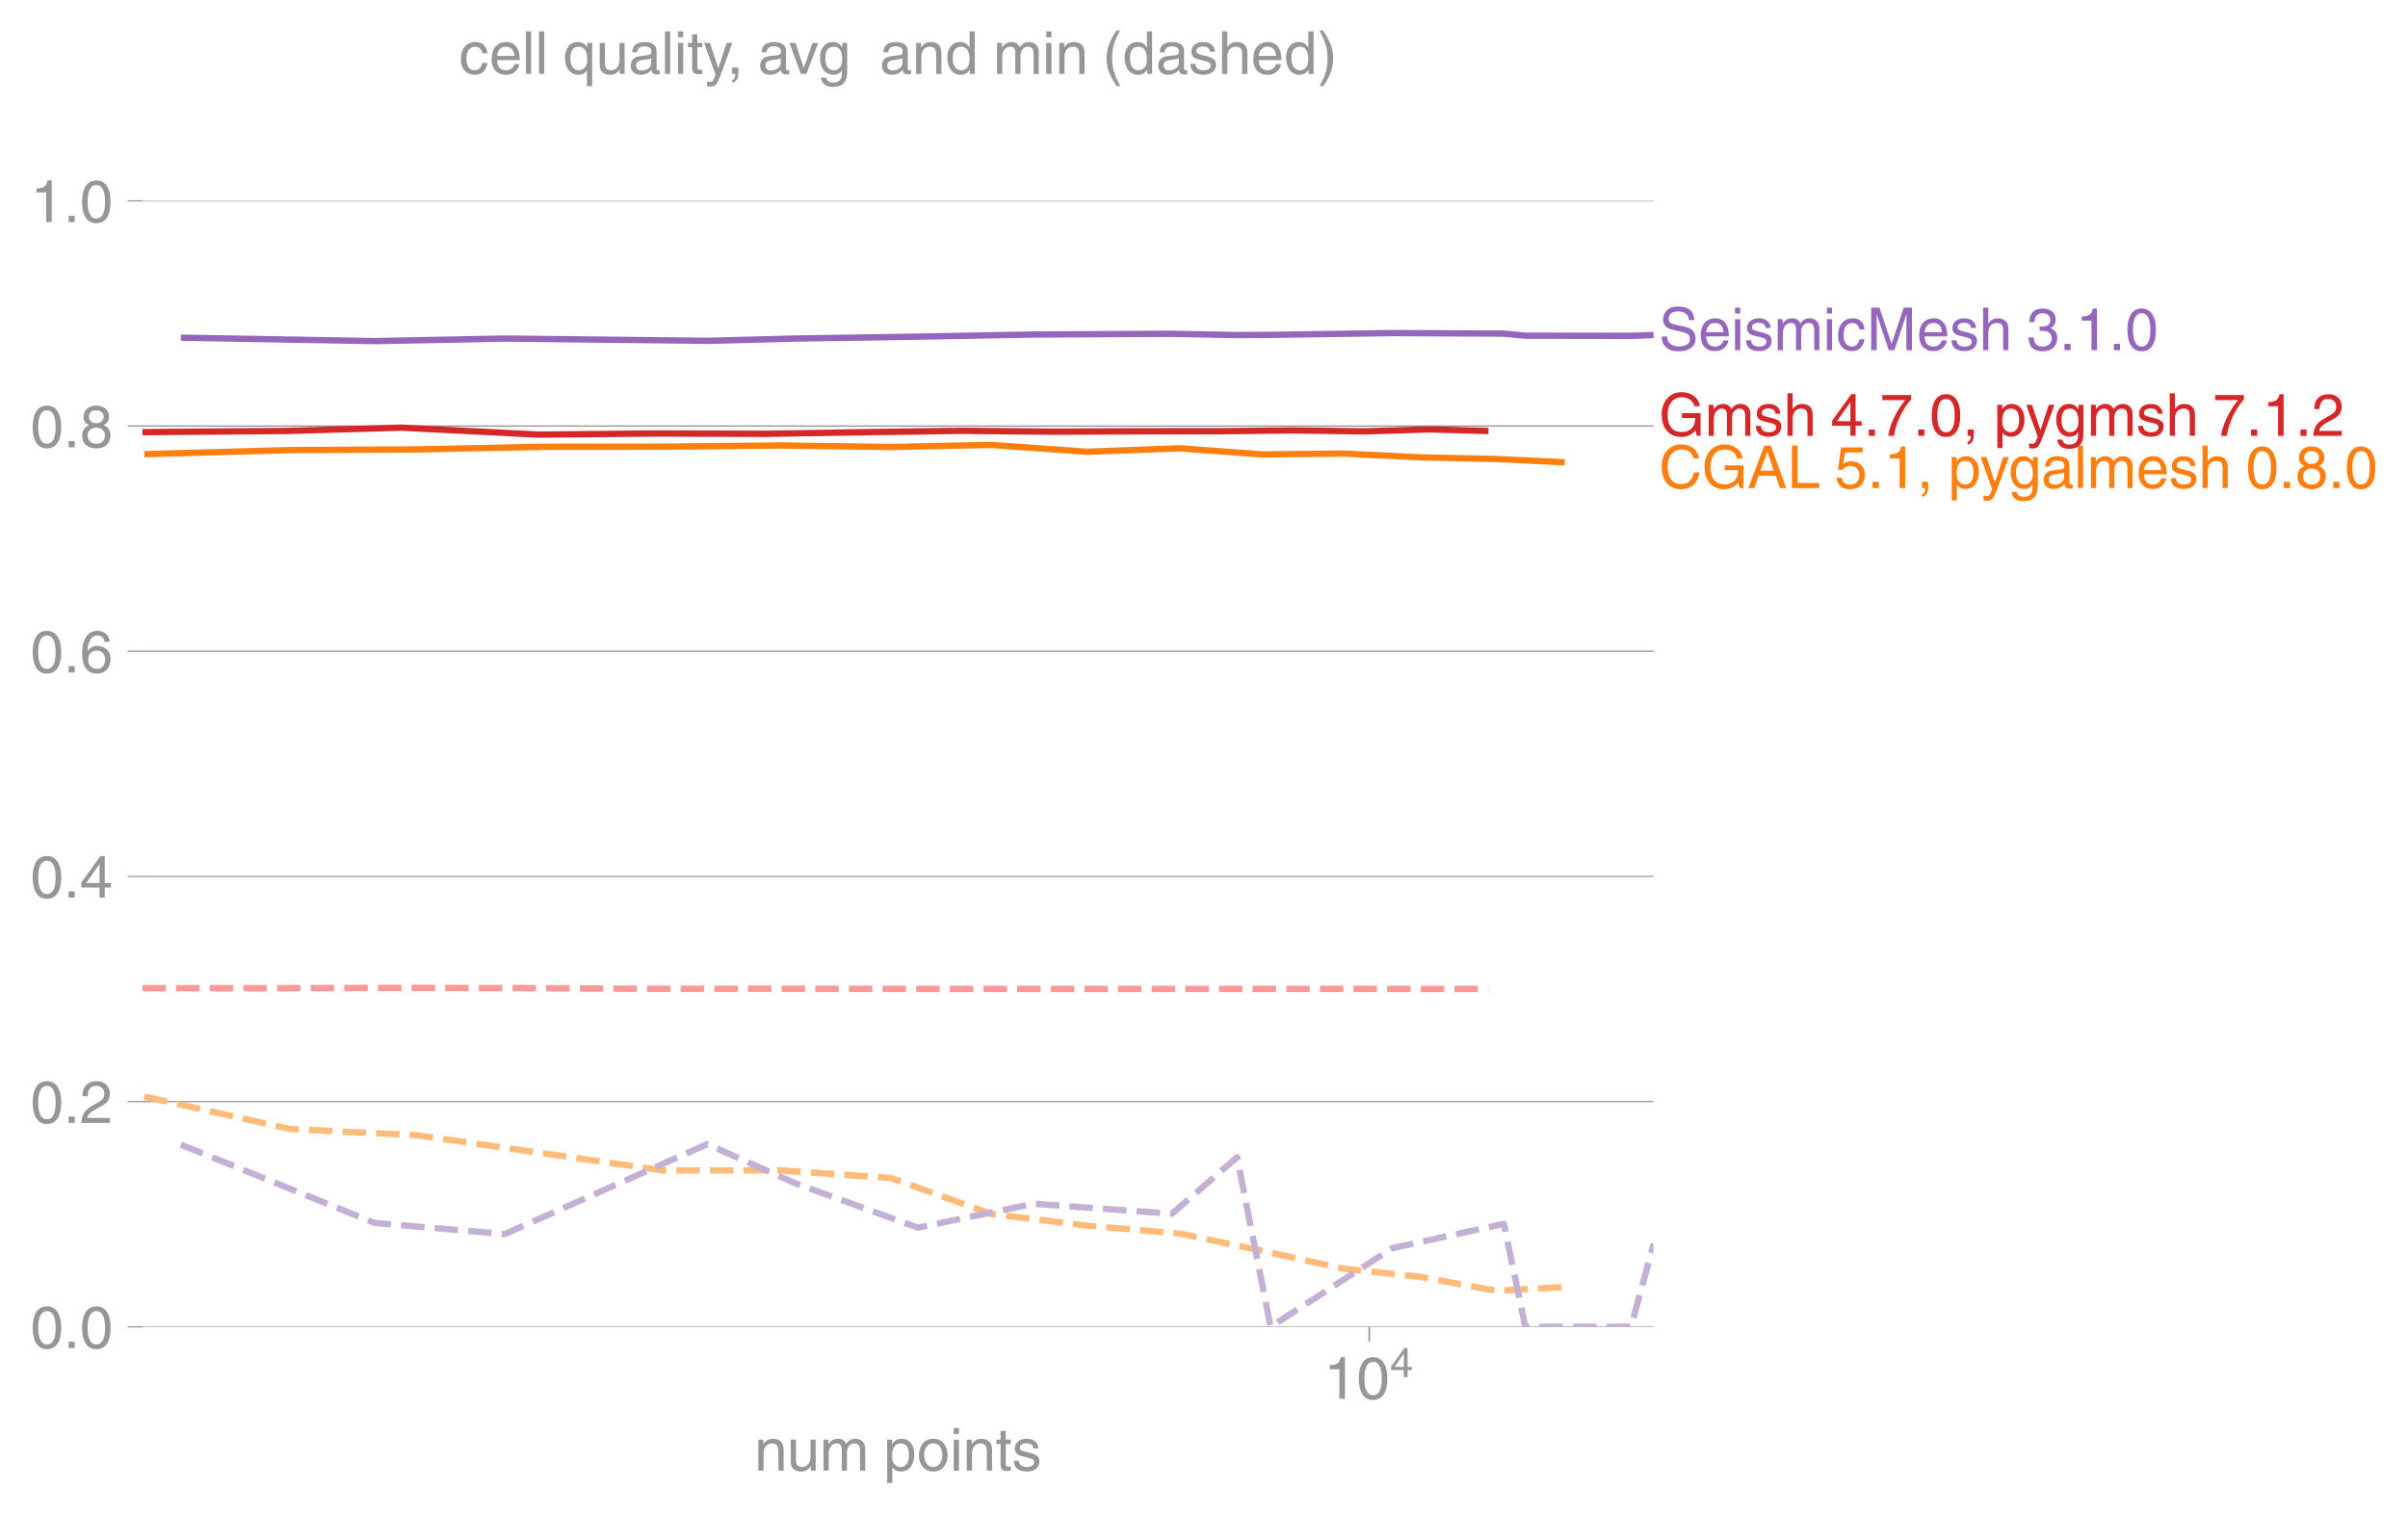
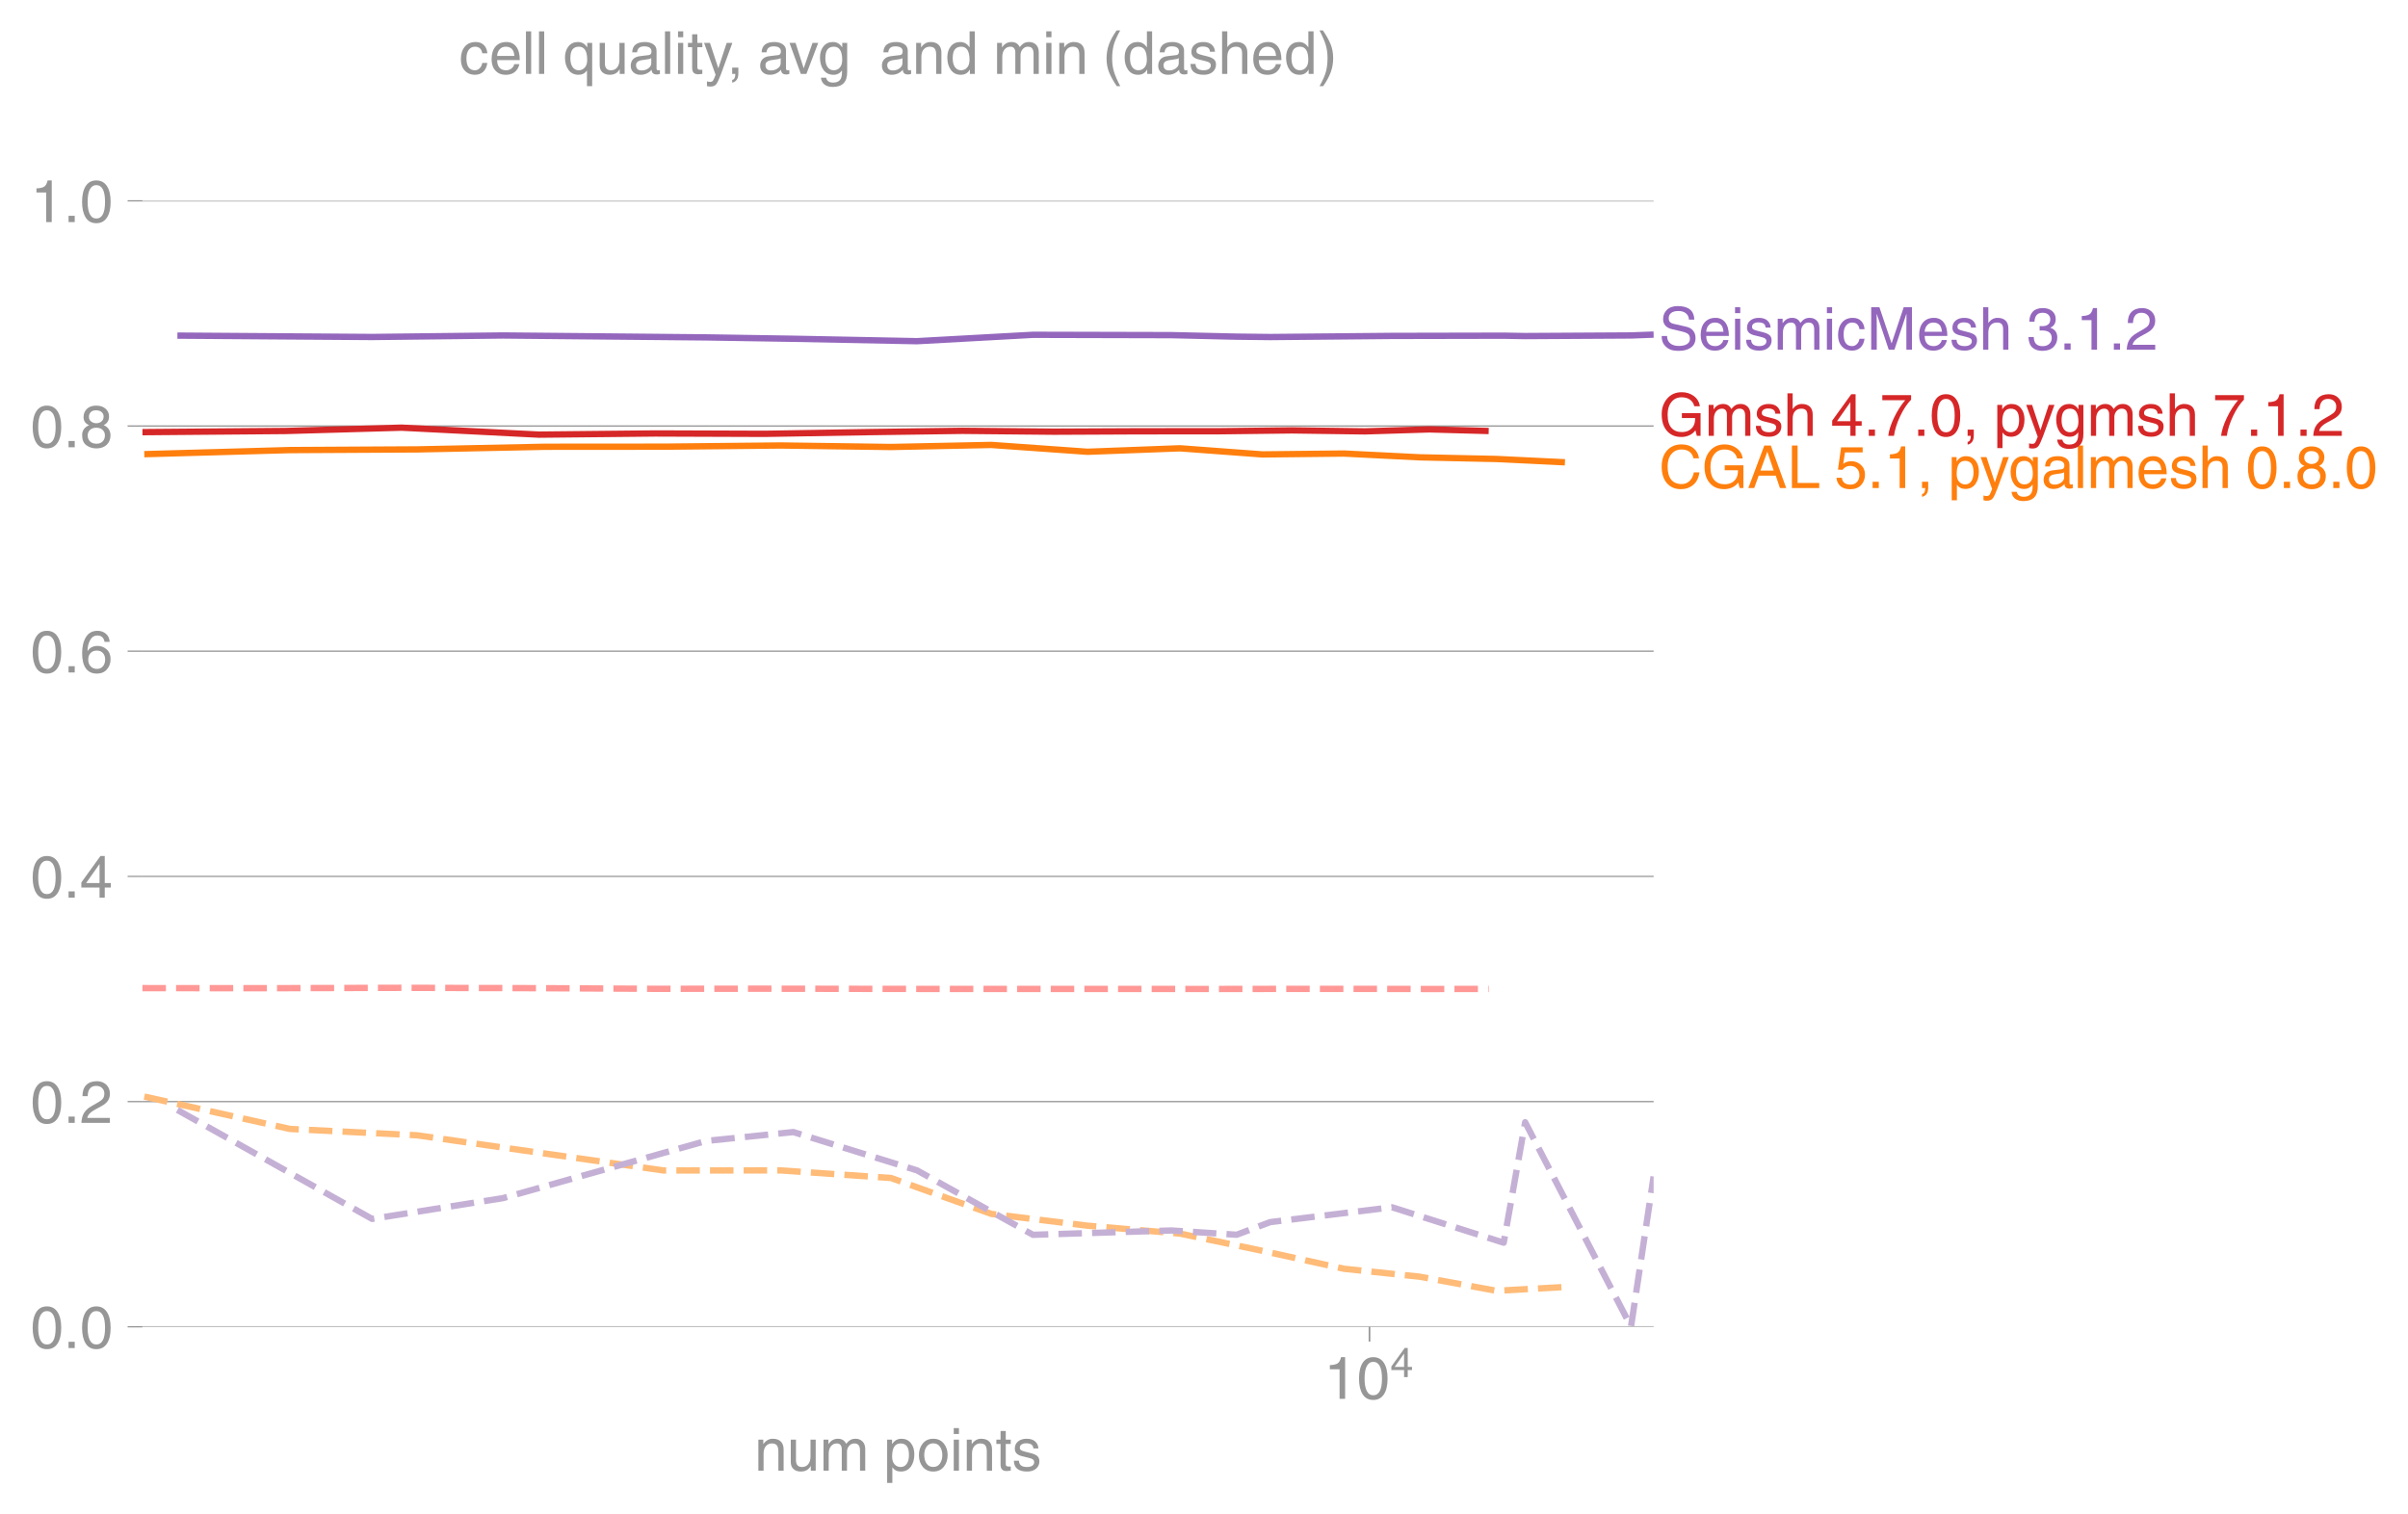
<svg xmlns="http://www.w3.org/2000/svg" xmlns:xlink="http://www.w3.org/1999/xlink" height="476.892" viewBox="0 0 569.052 357.669" width="758.736">
  <defs>
    <style>*{stroke-linecap:butt;stroke-linejoin:round}</style>
  </defs>
  <g id="figure_1">
    <path d="M0 357.67h569.052V0H0z" fill="none" id="patch_1" />
    <g id="axes_1">
      <path d="M33.66 313.574h357.12V47.462H33.66z" fill="none" id="patch_2" />
      <g id="matplotlib.axis_1">
        <g id="xtick_1">
          <g id="line2d_1">
            <defs>
-               <path d="M0 0v3.5" id="mae56d66969" stroke="#969696" stroke-width=".4" />
-             </defs>
-             <use x="323.584" xlink:href="#mae56d66969" y="313.574" fill="#969696" stroke="#969696" stroke-width=".4" />
-           </g>
-           <g transform="matrix(.14 0 0 -.14 312.804 330.623)" fill="#969696" id="text_1">
+               <path d="M0 0v3.5" id="ma3198a2087" stroke="#969696" stroke-width=".4" />
+             </defs>
+             <use x="323.634" xlink:href="#ma3198a2087" y="313.574" fill="#969696" stroke="#969696" stroke-width=".4" />
+           </g>
+           <g transform="matrix(.14 0 0 -.14 312.854 330.623)" fill="#969696" id="text_1">
            <defs>
              <path d="M35.89 0h-9.374v49.906H10.109v6.985q8.594.28 12.782 2.75Q27.094 62.109 29 70.313h6.89z" id="HelveticaWorld-Regular-49" />
              <path d="M42.484 34.188q0 14.109-3.734 21.156-3.734 7.062-10.969 7.062-7.078 0-10.89-7.062-3.797-7.047-3.797-21.157 0-13.671 3.75-20.937Q20.609 6 27.78 6q7.235 0 10.969 7 3.734 7.016 3.734 21.188zm9.422 0q0-17.297-6.25-26.704-6.25-9.39-17.875-9.39-12.062 0-18.062 9.734-6 9.75-6 26.36 0 17.03 6.14 26.578 6.157 9.547 17.922 9.547 11.625 0 17.875-9.5t6.25-26.626z" id="HelveticaWorld-Regular-48" />
              <path d="M10.594 24.703h22.61v31.89h-.188zM42 17.093V0h-8.797v17.094H2.484v8.593L34.72 70.314H42v-45.61h10.297v-7.61z" id="HelveticaWorld-Regular-52" />
            </defs>
            <use transform="translate(0 .173)" xlink:href="#HelveticaWorld-Regular-49" />
            <use transform="translate(55.615 .173)" xlink:href="#HelveticaWorld-Regular-48" />
            <use transform="matrix(.7 0 0 .7 112.146 36.781)" xlink:href="#HelveticaWorld-Regular-52" />
          </g>
        </g>
        <g transform="matrix(.14 0 0 -.14 178.293 347.57)" fill="#969696" id="text_2">
          <defs>
            <path d="M49.219 0h-8.844v32.172q0 7.422-2.594 10.578-2.578 3.156-8.578 3.156-5.906 0-9.875-4.5-3.953-4.484-3.953-12.89V0H6.594v52.297h8.297v-7.375h.203q6.203 8.89 15.812 8.89 8.89 0 13.594-4.718 4.719-4.703 4.719-13.5z" id="HelveticaWorld-Regular-110" />
            <path d="M6.11 52.297h8.78V17.578q0-5.765 2.61-8.625Q20.125 6.11 25 6.11q6.781 0 10.594 4.797 3.812 4.813 3.812 12.578v28.813h8.782V0H39.89v7.625l-.188.188q-4.984-9.329-16.61-9.329-7.515 0-12.25 4.094Q6.11 6.688 6.11 14.703z" id="HelveticaWorld-Regular-117" />
            <path d="M6.594 52.297h8.297v-7.375h.203q5.906 8.89 15.812 8.89 9.813 0 13.922-8.5 3.75 4.594 7.266 6.547 3.515 1.953 8.703 1.953 6.781 0 11.484-4.453Q77 44.922 77 36.187V0h-8.781v33.797q0 6.094-2.297 9.094-2.297 3.015-7.422 3.015-5.172 0-8.75-4.203-3.563-4.203-3.563-9.812V0h-8.78v36.188q0 4.53-2.11 7.124-2.094 2.594-6.094 2.594-6.297 0-10.062-4.687-3.766-4.688-3.766-12.703V0H6.594z" id="HelveticaWorld-Regular-109" />
            <path d="M14.984 23.688q0-8.407 4.094-13 4.11-4.579 10.219-4.579 6.687 0 10.39 5.438 3.72 5.453 3.72 14.765 0 10.22-3.563 14.907-3.563 4.687-10.735 4.687-6.984 0-10.562-5.5-3.563-5.5-3.563-16.718zm-8.39 28.609h8.297v-7.375h.203q5.61 8.89 15.625 8.89 10.11 0 15.937-7.359 5.828-7.344 5.828-18.766 0-12.796-5.953-21Q40.578-1.515 29.5-1.515q-9.094 0-13.922 7.032h-.203v-26.22H6.594z" id="HelveticaWorld-Regular-112" />
            <path d="M12.703 26.219q0-8.735 3.953-14.375 3.953-5.64 11.219-5.64 7.531 0 11.438 5.905 3.906 5.907 3.906 14.11 0 8.297-3.907 14.078-3.906 5.797-11.437 5.797-6.969 0-11.078-5.453-4.094-5.438-4.094-14.422zm-8.984 0q0 11.672 6.484 19.625 6.5 7.968 17.672 7.968 11.438 0 17.875-8.062 6.453-8.047 6.453-19.531 0-11.516-6.406-19.625-6.39-8.11-17.922-8.11-11.078 0-17.625 7.86-6.531 7.86-6.531 19.875z" id="HelveticaWorld-Regular-111" />
            <path d="M6.594 61.813v9.968h8.781v-9.969zM15.375 0H6.594v52.297h8.781z" id="HelveticaWorld-Regular-105" />
            <path d="M17.188 45.016V10.984q0-2 1.093-3.046 1.11-1.047 3.938-1.047h3.375V0Q20.797-.688 19-.688q-5.516 0-8.063 2.641-2.53 2.64-2.53 8.547v34.516H1.311v7.28h7.094v14.595h8.781V52.297h8.407v-7.281z" id="HelveticaWorld-Regular-116" />
            <path d="M36.078 37.406q-.187 4.688-3.344 6.735-3.14 2.047-9.047 2.047-4.296 0-7.359-1.907-3.047-1.89-3.047-5.468 0-2.829 1.797-4.172 1.813-1.344 7.828-2.86l8.688-2.187q7.906-2 11.297-5.11 3.406-3.093 3.406-8.656 0-7.719-5.64-12.531-5.641-4.813-15.063-4.813-11 0-16.64 4.563-5.626 4.578-5.735 13.75h8.5q.203-5.422 3.594-8.063 3.39-2.625 10.171-2.625 5.516 0 8.766 2.188 3.25 2.203 3.25 6.11 0 2.78-2.11 4.437-2.093 1.672-8.296 3.078l-10.203 2.5q-6.203 1.562-9.157 4.656-2.953 3.094-2.953 8.031 0 7.72 5.516 12.203 5.531 4.5 14.406 4.5 9.485 0 14.531-4.624 5.047-4.61 5.344-11.782z" id="HelveticaWorld-Regular-115" />
          </defs>
          <use xlink:href="#HelveticaWorld-Regular-110" />
          <use x="55.176" xlink:href="#HelveticaWorld-Regular-117" />
          <use x="109.961" xlink:href="#HelveticaWorld-Regular-109" />
          <use x="192.969" xlink:href="#HelveticaWorld-Regular-32" />
          <use x="217.383" xlink:href="#HelveticaWorld-Regular-112" />
          <use x="273.877" xlink:href="#HelveticaWorld-Regular-111" />
          <use x="329.785" xlink:href="#HelveticaWorld-Regular-105" />
          <use x="351.807" xlink:href="#HelveticaWorld-Regular-110" />
          <use x="406.982" xlink:href="#HelveticaWorld-Regular-116" />
          <use x="434.668" xlink:href="#HelveticaWorld-Regular-115" />
        </g>
      </g>
      <g id="matplotlib.axis_2">
        <g id="ytick_1">
-           <path clip-path="url(#p0ee9c1c2fa)" d="M33.66 313.574h357.12" fill="none" stroke="#969696" stroke-linecap="square" stroke-width=".3" id="line2d_2" />
+           <path clip-path="url(#p68f9acaacc)" d="M33.66 313.574h357.12" fill="none" stroke="#969696" stroke-linecap="square" stroke-width=".3" id="line2d_2" />
          <g id="line2d_3">
            <defs>
-               <path d="M0 0h-3.5" id="m5dab57a356" stroke="#969696" stroke-width=".3" />
-             </defs>
-             <use x="33.66" xlink:href="#m5dab57a356" y="313.574" fill="#969696" stroke="#969696" stroke-width=".3" />
+               <path d="M0 0h-3.5" id="m54d0cf92ff" stroke="#969696" stroke-width=".3" />
+             </defs>
+             <use x="33.66" xlink:href="#m54d0cf92ff" y="313.574" fill="#969696" stroke="#969696" stroke-width=".3" />
          </g>
          <g transform="matrix(.14 0 0 -.14 7.2 318.598)" fill="#969696" id="text_3">
            <defs>
              <path d="M19.094 0H8.687v10.594h10.407z" id="HelveticaWorld-Regular-46" />
            </defs>
            <use xlink:href="#HelveticaWorld-Regular-48" />
            <use x="55.615" xlink:href="#HelveticaWorld-Regular-46" />
            <use x="83.398" xlink:href="#HelveticaWorld-Regular-48" />
          </g>
        </g>
        <g id="ytick_2">
-           <path clip-path="url(#p0ee9c1c2fa)" d="M33.66 260.351h357.12" fill="none" stroke="#969696" stroke-linecap="square" stroke-width=".3" id="line2d_4" />
-           <use x="33.66" xlink:href="#m5dab57a356" y="260.351" fill="#969696" stroke="#969696" stroke-width=".3" id="line2d_5" />
+           <path clip-path="url(#p68f9acaacc)" d="M33.66 260.351h357.12" fill="none" stroke="#969696" stroke-linecap="square" stroke-width=".3" id="line2d_4" />
+           <use x="33.66" xlink:href="#m54d0cf92ff" y="260.351" fill="#969696" stroke="#969696" stroke-width=".3" id="line2d_5" />
          <g transform="matrix(.14 0 0 -.14 7.2 265.376)" fill="#969696" id="text_4">
            <defs>
              <path d="M4.39 45.125q0 12.39 6.391 18.781 6.406 6.407 17.938 6.407 9.656 0 15.812-5.86 6.157-5.86 6.157-15.14 0-7.22-3.547-12.188-3.532-4.953-10.422-8.703l-12.11-6.64Q13.922 15.921 12.5 8.296h38.188V0H2.593q.39 9.906 4.297 16.5 3.906 6.594 12.203 11.375l12.593 7.328q5.032 2.89 7.329 5.984 2.297 3.094 2.297 8.516 0 5.375-3.766 9.031-3.75 3.672-10.156 3.672-7.078 0-10.594-4.672-3.516-4.656-3.61-12.609z" id="HelveticaWorld-Regular-50" />
            </defs>
            <use xlink:href="#HelveticaWorld-Regular-48" />
            <use x="55.615" xlink:href="#HelveticaWorld-Regular-46" />
            <use x="83.398" xlink:href="#HelveticaWorld-Regular-50" />
          </g>
        </g>
        <g id="ytick_3">
-           <path clip-path="url(#p0ee9c1c2fa)" d="M33.66 207.129h357.12" fill="none" stroke="#969696" stroke-linecap="square" stroke-width=".3" id="line2d_6" />
-           <use x="33.66" xlink:href="#m5dab57a356" y="207.129" fill="#969696" stroke="#969696" stroke-width=".3" id="line2d_7" />
+           <path clip-path="url(#p68f9acaacc)" d="M33.66 207.129h357.12" fill="none" stroke="#969696" stroke-linecap="square" stroke-width=".3" id="line2d_6" />
+           <use x="33.66" xlink:href="#m54d0cf92ff" y="207.129" fill="#969696" stroke="#969696" stroke-width=".3" id="line2d_7" />
          <g transform="matrix(.14 0 0 -.14 7.2 212.153)" fill="#969696" id="text_5">
            <use xlink:href="#HelveticaWorld-Regular-48" />
            <use x="55.615" xlink:href="#HelveticaWorld-Regular-46" />
            <use x="83.398" xlink:href="#HelveticaWorld-Regular-52" />
          </g>
        </g>
        <g id="ytick_4">
-           <path clip-path="url(#p0ee9c1c2fa)" d="M33.66 153.906h357.12" fill="none" stroke="#969696" stroke-linecap="square" stroke-width=".3" id="line2d_8" />
-           <use x="33.66" xlink:href="#m5dab57a356" y="153.906" fill="#969696" stroke="#969696" stroke-width=".3" id="line2d_9" />
+           <path clip-path="url(#p68f9acaacc)" d="M33.66 153.906h357.12" fill="none" stroke="#969696" stroke-linecap="square" stroke-width=".3" id="line2d_8" />
+           <use x="33.66" xlink:href="#m54d0cf92ff" y="153.906" fill="#969696" stroke="#969696" stroke-width=".3" id="line2d_9" />
          <g transform="matrix(.14 0 0 -.14 7.2 158.931)" fill="#969696" id="text_6">
            <defs>
              <path d="M14.11 21.578q0-6.875 4.093-11.234Q22.313 6 28.906 6q6.297 0 10.032 4.438 3.734 4.453 3.734 11.687 0 6.297-3.688 10.547-3.687 4.25-10.468 4.25-6.594 0-10.5-4.156-3.907-4.157-3.907-11.188zM41.702 51.61q-.984 5.375-3.984 8.078-3 2.72-8.125 2.72-8.11 0-12.36-7.923-4.25-7.906-4.343-18.109l.203-.188q5.61 8.641 16.687 8.641 8.844 0 15.438-5.86 6.593-5.859 6.593-16.452 0-10.5-6.25-17.47-6.25-6.952-16.843-6.952-12.219 0-18.563 8.687-6.344 8.703-6.344 25.938 0 16.593 6.485 27.093 6.5 10.5 19.484 10.5 8.407 0 14.219-5.015 5.813-5 6.297-13.688z" id="HelveticaWorld-Regular-54" />
            </defs>
            <use xlink:href="#HelveticaWorld-Regular-48" />
            <use x="55.615" xlink:href="#HelveticaWorld-Regular-46" />
            <use x="83.398" xlink:href="#HelveticaWorld-Regular-54" />
          </g>
        </g>
        <g id="ytick_5">
-           <path clip-path="url(#p0ee9c1c2fa)" d="M33.66 100.684h357.12" fill="none" stroke="#969696" stroke-linecap="square" stroke-width=".3" id="line2d_10" />
-           <use x="33.66" xlink:href="#m5dab57a356" y="100.684" fill="#969696" stroke="#969696" stroke-width=".3" id="line2d_11" />
+           <path clip-path="url(#p68f9acaacc)" d="M33.66 100.684h357.12" fill="none" stroke="#969696" stroke-linecap="square" stroke-width=".3" id="line2d_10" />
+           <use x="33.66" xlink:href="#m54d0cf92ff" y="100.684" fill="#969696" stroke="#969696" stroke-width=".3" id="line2d_11" />
          <g transform="matrix(.14 0 0 -.14 7.2 105.709)" fill="#969696" id="text_7">
            <defs>
              <path d="M27.594 40.578q5.422 0 8.953 3.094 3.547 3.11 3.547 8.234 0 4.594-3.407 7.547-3.39 2.953-9.687 2.953-5.61 0-8.672-3.11-3.047-3.093-3.047-7.874 0-5.125 3.813-7.984 3.812-2.86 8.5-2.86zm.093-7.562q-6.78 0-10.64-3.766-3.86-3.766-3.86-9.234 0-6.297 3.907-10.157Q21 6 28.219 6q6.406 0 10.234 3.86 3.828 3.859 3.828 10.265 0 5.469-3.828 9.172-3.828 3.719-10.766 3.719zM49.22 52.203q0-10.594-9.032-14.797 6.204-2.781 8.86-7.36 2.656-4.562 2.656-9.733 0-10.016-6.453-16.125-6.438-6.094-17.375-6.094-9.563 0-16.813 5.25-7.25 5.25-7.25 17.062 0 11.922 11.907 16.907-9.516 3.796-9.516 13.671 0 8.297 5.64 13.813 5.641 5.516 15.641 5.516 10.016 0 15.875-5.204 5.86-5.203 5.86-12.906z" id="HelveticaWorld-Regular-56" />
            </defs>
            <use xlink:href="#HelveticaWorld-Regular-48" />
            <use x="55.615" xlink:href="#HelveticaWorld-Regular-46" />
            <use x="83.398" xlink:href="#HelveticaWorld-Regular-56" />
          </g>
        </g>
        <g id="ytick_6">
-           <path clip-path="url(#p0ee9c1c2fa)" d="M33.66 47.462h357.12" fill="none" stroke="#969696" stroke-linecap="square" stroke-width=".3" id="line2d_12" />
-           <use x="33.66" xlink:href="#m5dab57a356" y="47.462" fill="#969696" stroke="#969696" stroke-width=".3" id="line2d_13" />
+           <path clip-path="url(#p68f9acaacc)" d="M33.66 47.462h357.12" fill="none" stroke="#969696" stroke-linecap="square" stroke-width=".3" id="line2d_12" />
+           <use x="33.66" xlink:href="#m54d0cf92ff" y="47.462" fill="#969696" stroke="#969696" stroke-width=".3" id="line2d_13" />
          <g transform="matrix(.14 0 0 -.14 7.2 52.486)" fill="#969696" id="text_8">
            <use xlink:href="#HelveticaWorld-Regular-49" />
            <use x="55.615" xlink:href="#HelveticaWorld-Regular-46" />
            <use x="83.398" xlink:href="#HelveticaWorld-Regular-48" />
          </g>
        </g>
      </g>
-       <path clip-path="url(#p0ee9c1c2fa)" d="M34.101 107.34l34.427-.968 30.023-.162 30.34-.622 27.918-.022 27.7-.28 26.019.357 23.71-.487 22.698 1.614 21.858-.819 19.503 1.447 19.24-.206 17.906.892 18.137.392 16.184.785" fill="none" stroke="#ff7f0e" stroke-linecap="square" stroke-width="1.5" id="line2d_14" />
-       <path clip-path="url(#p0ee9c1c2fa)" d="M34.101 259.162l34.427 7.655 30.023 1.497 30.34 4.329 27.918 3.988 27.7-.015 26.019 1.79 23.71 8.49 22.698 2.78 21.858 1.868 19.503 4.083 19.24 4.236 17.906 1.87 18.137 3.336 16.184-.901" fill="none" stroke="#ffbb78" stroke-dasharray="5.55,2.4" stroke-width="1.5" id="line2d_15" />
-       <path clip-path="url(#p0ee9c1c2fa)" d="M33.66 102.135l33.83-.279 27.39-.784 32.486 1.65 27.543-.278 25.806.09 24.4-.406 22.298-.309 21.602.207 19.909-.093 19.328-.016 16.958-.203 17.287.236 15.215-.471 14.039.38" fill="none" stroke="#d62728" stroke-linecap="square" stroke-width="1.5" id="line2d_16" />
-       <path clip-path="url(#p0ee9c1c2fa)" d="M33.66 233.538l33.83.004 27.39-.081 32.486.085 27.543.152 25.806-.028 24.4.039 22.298.024H268.924l19.328.004 16.958-.025 17.287.002 15.215.026 14.039-.016" fill="none" stroke="#ff9896" stroke-dasharray="5.55,2.4" stroke-width="1.5" id="line2d_17" />
-       <path clip-path="url(#p0ee9c1c2fa)" d="M42.755 79.806l45.761.811 30.79-.604 47.841.542 20.613-.541 29.156-.447 27.36-.508 32.67-.177 15.386.313 7.937-.055 28.762-.42 26.355.124 5.066.491 24.997.037 5.331-.19" fill="none" stroke="#9467bd" stroke-linecap="square" stroke-width="1.5" id="line2d_18" />
-       <path clip-path="url(#p0ee9c1c2fa)" d="M42.755 270.529l45.761 18.494 30.79 2.636 47.841-21.254 20.613 9.181 29.156 10.56 27.36-5.662 32.67 2.37 15.386-13.348 7.937 40.066 28.762-18.579 26.355-5.76 5.066 24.34 24.997-.001 5.331-19.635" fill="none" stroke="#c5b0d5" stroke-dasharray="5.55,2.4" stroke-width="1.5" id="line2d_19" />
-       <g transform="matrix(.14 0 0 -.14 392.07 115.355)" fill="#ff7f0e" id="text_9">
+       <path clip-path="url(#p68f9acaacc)" d="M34.102 107.34l34.432-.968 30.028-.162 30.345-.622 27.923-.022 27.705-.28 26.023.357 23.715-.487 22.701 1.614 21.862-.819 19.507 1.447 19.242-.206 17.91.892 18.14.392 16.186.785" fill="none" stroke="#ff7f0e" stroke-linecap="square" stroke-width="1.5" id="line2d_14" />
+       <path clip-path="url(#p68f9acaacc)" d="M34.102 259.162l34.432 7.655 30.028 1.497 30.345 4.329 27.923 3.988 27.705-.015 26.023 1.79 23.715 8.49 22.701 2.78 21.862 1.868 19.507 4.083 19.242 4.236 17.91 1.87 18.14 3.336 16.186-.901" fill="none" stroke="#ffbb78" stroke-dasharray="5.55,2.4" stroke-width="1.5" id="line2d_15" />
+       <path clip-path="url(#p68f9acaacc)" d="M33.66 102.135l33.835-.279 27.396-.784 32.491 1.65 27.548-.278 25.81.09 24.404-.406 22.302-.309 21.606.207 19.912-.093 19.332-.016 16.96-.203 17.29.236 15.218-.471 14.041.38" fill="none" stroke="#d62728" stroke-linecap="square" stroke-width="1.5" id="line2d_16" />
+       <path clip-path="url(#p68f9acaacc)" d="M33.66 233.538l33.835.004 27.396-.081 32.491.085 27.548.152 25.81-.028 24.404.039 22.302.024h41.518l19.332.004 16.96-.025 17.29.002 15.218.026 14.041-.016" fill="none" stroke="#ff9896" stroke-dasharray="5.55,2.4" stroke-width="1.5" id="line2d_17" />
+       <path clip-path="url(#p68f9acaacc)" d="M41.925 79.32l46 .325 30.914-.358 48.031.452 20.62.324 29.217.573 27.408-1.508 32.715.079 15.406.357 7.946.093 28.791-.267 26.378-.053 5.07.09 25.016-.145 5.343-.203" fill="none" stroke="#9467bd" stroke-linecap="square" stroke-width="1.5" id="line2d_18" />
+       <path clip-path="url(#p68f9acaacc)" d="M41.925 262.33l46 25.744 30.914-4.9 48.031-13.524 20.62-2.097 29.217 9.052 27.408 15.232 32.715-1.026 15.406 1.01 7.946-2.989 28.791-3.503 26.378 8.37 5.07-28.467 25.016 48.313 5.343-35.492" fill="none" stroke="#c5b0d5" stroke-dasharray="5.55,2.4" stroke-width="1.5" id="line2d_19" />
+       <g transform="matrix(.14 0 0 -.14 392.07 115.344)" fill="#ff7f0e" id="text_9">
        <defs>
          <path d="M58.016 50.203q-1.625 7.313-6.782 11.094-5.14 3.797-13.343 3.797-10.594 0-17.047-7.703-6.438-7.688-6.438-20.766 0-15.14 6.094-22.547 6.11-7.39 17.688-7.39 7.609 0 13.093 5.046 5.5 5.063 7.407 14.688h9.421Q66.22 12.594 57.625 5.344t-20.906-7.25q-14.703 0-23.516 10.11Q4.391 18.311 4.391 36.28q0 17.328 9.203 27.36 9.203 10.047 24.297 10.047 12.5 0 20.265-6.454 7.766-6.437 9.235-17.03z" id="HelveticaWorld-Regular-67" />
          <path d="M38.484 38.375h31.532V0h-6.297l-2.344 9.281Q56.781 3.421 50.578.75q-6.187-2.656-12.875-2.656-10.797 0-18.047 4.703-7.25 4.719-11.265 13.015-4 8.313-4 20.72 0 15.468 9.203 26.312 9.203 10.843 24.781 10.843 11.625 0 20.313-6.5Q67.39 60.688 68.796 50h-9.375q-1.703 7.078-7.219 11.078-5.516 4.016-14.312 4.016-10.594 0-17.047-7.985-6.438-7.984-6.438-21.125 0-15.28 6.39-22.437Q27.204 6.39 38.282 6.39q7.235 0 12.235 2.859 5 2.86 7.687 7.766 2.688 4.906 2.688 13.062H38.484z" id="HelveticaWorld-Regular-71" />
          <path d="M44 29.5L33.406 61.078h-.203L21.687 29.5zm-25.297-8.594L11.188 0h-9.97l27 71.781h10.985L65.187 0H54.594l-7.078 20.906z" id="HelveticaWorld-Regular-65" />
          <path d="M17.672 8.594h36.531V0H8.11v71.781h9.563z" id="HelveticaWorld-Regular-76" />
          <path d="M14.703 40.922q5.813 4.39 13.625 4.39 9.469 0 16.281-6.296 6.813-6.297 6.813-16.22 0-10.78-6.578-17.796-6.563-7-18.422-7-10.313 0-16.266 5.047Q4.203 8.109 3.22 17.39h9.094q.671-5.672 4.437-8.672 3.766-3 10.453-3 6.485 0 10.64 4.484Q42 14.703 42 21.688q0 7.125-4.36 11.421-4.343 4.297-11.218 4.297-7.813 0-13.047-6.687l-7.563.39 5.266 37.594h36.438v-8.5H17.672z" id="HelveticaWorld-Regular-53" />
          <path d="M8.688 10.594h10.406V.78q0-7.422-3.078-11.172-3.078-3.765-7.328-4.312v4.594Q14.015-9.422 14.015 0H8.687z" id="HelveticaWorld-Regular-44" />
          <path d="M39.016 52.297h9.562L29.891.984q-.5-1.375-.985-2.593-4.25-11.329-7.328-15.547-3.078-4.235-9.953-4.235-3.61 0-5.906.782v8.015q2.484-.89 5.468-.89 3.22 0 4.704 2.03 1.5 2.032 4.421 9.938L.875 52.297h9.922L24.812 9.719H25z" id="HelveticaWorld-Regular-121" />
          <path d="M12.984 26.313q0-9.61 3.813-14.907Q20.609 6.11 27.094 6.11q6.312 0 10.312 4.579 4 4.593 4 13 0 11.03-3.5 16.625-3.484 5.593-10.61 5.593-7.171 0-10.75-4.765-3.562-4.766-3.562-14.828zM49.812 2.983q0-12.609-6.062-18.797-6.047-6.203-18.266-6.203-8.78 0-13.984 4.047Q6.297-13.922 5.516-6.39h8.796q.672-3.812 3.532-6.062 2.86-2.25 8.281-2.25 7.375 0 11.125 3.969 3.766 3.953 3.766 12.828v3.719h-.188q-4.937-7.329-13.922-7.329-11.187 0-17.093 8.25-5.907 8.25-5.907 20.953 0 11.625 5.953 18.875 5.97 7.25 15.829 7.25 9.906 0 15.625-8.89h.187v7.375h8.313z" id="HelveticaWorld-Regular-103" />
          <path d="M38.375 26.703q-.969-1.015-3.828-1.656-2.86-.625-10.672-1.656-5.766-.688-8.469-2.844-2.703-2.14-2.703-5.656 0-4.297 2.281-6.688 2.297-2.39 7.329-2.39 6.296 0 11.171 3.578 4.891 3.593 4.891 8.718zM6.203 36.375q.297 8.844 5.734 13.14 5.454 4.297 15.844 4.297 8.297 0 13.907-3.765 5.624-3.75 5.624-10.844V9.078Q47.313 6 50.094 6q1.125 0 2.89.39V0Q50.594-.984 48-.984q-4.5 0-6.703 1.921-2.188 1.938-2.281 6.047-7.516-8.5-18.891-8.5-7.422 0-11.922 4.204Q3.72 6.89 3.72 13.624q0 6.89 3.906 11.125Q11.531 29 19 29.89l15.516 1.891q4.203.64 4.203 6.203 0 4.11-3.047 6.297-3.047 2.203-9.25 2.203-5.516 0-8.485-2.437-2.953-2.438-3.53-7.672z" id="HelveticaWorld-Regular-97" />
          <path d="M15.375 0H6.594v71.781h8.781z" id="HelveticaWorld-Regular-108" />
          <path d="M42.484 30.328q-.687 8.485-4.5 12.031-3.797 3.547-10.109 3.547-6.39 0-10.328-4.5-3.922-4.484-4.172-11.078zm8.391-13.922q-1.453-8.11-7.953-13.422-5.719-4.5-15.047-4.593-10.984.093-17.438 7.203Q4 12.704 4 24.704q0 13.78 6.64 21.437 6.641 7.672 18.47 7.672 10.593 0 16.546-7.922 5.953-7.907 5.953-22.594H13.375q0-8.203 3.813-12.703Q21 6.109 28.608 6.109q5.375 0 9.235 3.235 3.86 3.25 4.25 7.062z" id="HelveticaWorld-Regular-101" />
          <path d="M49.219 0h-8.844v34.188q0 6.296-2.438 9-2.437 2.718-7.953 2.718-6.797 0-10.703-4.406-3.906-4.39-3.906-12.984V0H6.594v71.781h8.781V45.312h.203q6 8.5 15.328 8.5 8.594 0 13.453-4.5 4.86-4.484 4.86-13.718z" id="HelveticaWorld-Regular-104" />
        </defs>
        <use xlink:href="#HelveticaWorld-Regular-67" />
        <use x="72.314" xlink:href="#HelveticaWorld-Regular-71" />
        <use x="149.414" xlink:href="#HelveticaWorld-Regular-65" />
        <use x="216.113" xlink:href="#HelveticaWorld-Regular-76" />
        <use x="271.729" xlink:href="#HelveticaWorld-Regular-32" />
        <use x="296.143" xlink:href="#HelveticaWorld-Regular-53" />
        <use x="351.758" xlink:href="#HelveticaWorld-Regular-46" />
        <use x="379.541" xlink:href="#HelveticaWorld-Regular-49" />
        <use x="435.156" xlink:href="#HelveticaWorld-Regular-44" />
        <use x="462.939" xlink:href="#HelveticaWorld-Regular-32" />
        <use x="487.354" xlink:href="#HelveticaWorld-Regular-112" />
        <use x="541.848" xlink:href="#HelveticaWorld-Regular-121" />
        <use x="589.457" xlink:href="#HelveticaWorld-Regular-103" />
        <use x="645.365" xlink:href="#HelveticaWorld-Regular-97" />
        <use x="700.297" xlink:href="#HelveticaWorld-Regular-108" />
        <use x="722.318" xlink:href="#HelveticaWorld-Regular-109" />
        <use x="805.326" xlink:href="#HelveticaWorld-Regular-101" />
        <use x="860.746" xlink:href="#HelveticaWorld-Regular-115" />
        <use x="910.746" xlink:href="#HelveticaWorld-Regular-104" />
        <use x="965.922" xlink:href="#HelveticaWorld-Regular-32" />
        <use x="990.336" xlink:href="#HelveticaWorld-Regular-48" />
        <use x="1045.951" xlink:href="#HelveticaWorld-Regular-46" />
        <use x="1073.734" xlink:href="#HelveticaWorld-Regular-56" />
        <use x="1129.35" xlink:href="#HelveticaWorld-Regular-46" />
        <use x="1157.133" xlink:href="#HelveticaWorld-Regular-48" />
      </g>
-       <g transform="matrix(.14 0 0 -.14 392.07 103)" fill="#d62728" id="text_10">
+       <g transform="matrix(.14 0 0 -.14 392.07 103.01)" fill="#d62728" id="text_10">
        <defs>
          <path d="M3.719 68.797h48.578v-7.719Q42.28 50.875 33.984 33.484 25.687 16.11 23.391 0h-9.672q1.469 13.281 9.719 30.531 8.25 17.266 18.953 29.672H3.719z" id="HelveticaWorld-Regular-55" />
        </defs>
        <use xlink:href="#HelveticaWorld-Regular-71" />
        <use x="77.1" xlink:href="#HelveticaWorld-Regular-109" />
        <use x="160.107" xlink:href="#HelveticaWorld-Regular-115" />
        <use x="210.107" xlink:href="#HelveticaWorld-Regular-104" />
        <use x="265.283" xlink:href="#HelveticaWorld-Regular-32" />
        <use x="289.697" xlink:href="#HelveticaWorld-Regular-52" />
        <use x="345.313" xlink:href="#HelveticaWorld-Regular-46" />
        <use x="373.096" xlink:href="#HelveticaWorld-Regular-55" />
        <use x="428.711" xlink:href="#HelveticaWorld-Regular-46" />
        <use x="456.494" xlink:href="#HelveticaWorld-Regular-48" />
        <use x="512.109" xlink:href="#HelveticaWorld-Regular-44" />
        <use x="539.893" xlink:href="#HelveticaWorld-Regular-32" />
        <use x="564.307" xlink:href="#HelveticaWorld-Regular-112" />
        <use x="618.801" xlink:href="#HelveticaWorld-Regular-121" />
        <use x="666.41" xlink:href="#HelveticaWorld-Regular-103" />
        <use x="722.318" xlink:href="#HelveticaWorld-Regular-109" />
        <use x="805.326" xlink:href="#HelveticaWorld-Regular-115" />
        <use x="855.326" xlink:href="#HelveticaWorld-Regular-104" />
        <use x="910.502" xlink:href="#HelveticaWorld-Regular-32" />
        <use x="934.916" xlink:href="#HelveticaWorld-Regular-55" />
        <use x="990.531" xlink:href="#HelveticaWorld-Regular-46" />
        <use x="1018.314" xlink:href="#HelveticaWorld-Regular-49" />
        <use x="1073.93" xlink:href="#HelveticaWorld-Regular-46" />
        <use x="1101.713" xlink:href="#HelveticaWorld-Regular-50" />
      </g>
-       <g transform="matrix(.14 0 0 -.14 392.07 82.757)" fill="#9467bd" id="text_11">
+       <g transform="matrix(.14 0 0 -.14 392.07 82.655)" fill="#9467bd" id="text_11">
        <defs>
          <path d="M50.39 50.781q-.296 6.844-5.109 10.719-4.797 3.875-12.656 3.875-7.922 0-12.172-3.25-4.234-3.234-4.234-9.344 0-3.265 1.843-5.61 1.86-2.343 6.641-3.468l20.516-4.687q8.297-1.813 12.297-6.875 4.015-5.047 4.015-12.313 0-10.64-7.812-16.187-7.813-5.547-20.313-5.547-9.531 0-15.031 2.437-5.484 2.453-9.734 7.766-4.25 5.328-4.25 14.89h9.093q0-8 5.313-12.406 5.328-4.39 14.5-4.39 8.89 0 13.844 3.156 4.953 3.156 4.953 8.953 0 5.281-2.953 7.89Q46.188 29 37.594 31l-15.469 3.625q-7.719 1.75-11.531 6.125Q6.78 45.125 6.78 51.516q0 9.672 6.516 15.922 6.531 6.25 18.203 6.25 13.172 0 20.328-5.5 7.156-5.485 7.688-17.407z" id="HelveticaWorld-Regular-83" />
          <path d="M39.594 34.719q-1.89 11.187-12.39 11.187-6.5 0-10.454-5.203-3.953-5.203-3.953-14.484 0-10.11 3.656-15.11 3.672-5 10.64-5 4.688 0 8.11 3.438 3.422 3.437 4.39 8.953h8.5q-1.312-9.703-6.859-14.86-5.547-5.156-14.328-5.156-10.297 0-16.89 7.047-6.594 7.063-6.594 19.172 0 13.281 6.594 21.188 6.593 7.922 18.5 7.922 8.687 0 13.843-5.204 5.157-5.203 5.735-13.89z" id="HelveticaWorld-Regular-99" />
          <path d="M67.484 0v42.39q0 .829.094 8.126t.094 9.78h-.281L47.312 0h-9.609L17.578 60.203h-.297q0-3.61.094-10.297.11-6.687.11-7.515V0H8.108v71.781h13.86L42.39 11.078h.28l20.313 60.703h13.922V0z" id="HelveticaWorld-Regular-77" />
          <path d="M22.406 39.984q2.203-.187 4.594-.187 6.203 0 9.781 2.86 3.594 2.859 3.594 8.656 0 4.687-3.344 7.89-3.343 3.203-9.64 3.203-6.985 0-10.235-4.11-3.234-4.093-3.437-10.983h-8.64q0 10.984 5.765 16.984 5.765 6.016 16.937 6.016 9.922 0 15.828-5.11 5.907-5.094 5.907-13.39 0-10.704-9.032-14.5v-.204q11.72-4 11.72-16.406 0-9.906-6.595-16.265-6.593-6.344-18.703-6.344-9.906 0-16.312 5.203Q4.204 8.5 3.422 21.484H12.5q.203-8.109 4-11.797Q20.313 6 27.484 6q6.938 0 11.141 3.86 4.203 3.859 4.203 9.718 0 6.406-4.016 9.672-4 3.266-12.39 3.266-2 0-4.016-.094z" id="HelveticaWorld-Regular-51" />
        </defs>
        <use xlink:href="#HelveticaWorld-Regular-83" />
        <use x="66.211" xlink:href="#HelveticaWorld-Regular-101" />
        <use x="121.631" xlink:href="#HelveticaWorld-Regular-105" />
        <use x="143.652" xlink:href="#HelveticaWorld-Regular-115" />
        <use x="193.652" xlink:href="#HelveticaWorld-Regular-109" />
        <use x="276.66" xlink:href="#HelveticaWorld-Regular-105" />
        <use x="298.682" xlink:href="#HelveticaWorld-Regular-99" />
        <use x="349.951" xlink:href="#HelveticaWorld-Regular-77" />
        <use x="434.961" xlink:href="#HelveticaWorld-Regular-101" />
        <use x="490.381" xlink:href="#HelveticaWorld-Regular-115" />
        <use x="540.381" xlink:href="#HelveticaWorld-Regular-104" />
        <use x="595.557" xlink:href="#HelveticaWorld-Regular-32" />
        <use x="619.971" xlink:href="#HelveticaWorld-Regular-51" />
        <use x="675.586" xlink:href="#HelveticaWorld-Regular-46" />
        <use x="703.369" xlink:href="#HelveticaWorld-Regular-49" />
        <use x="758.984" xlink:href="#HelveticaWorld-Regular-46" />
-         <use x="786.768" xlink:href="#HelveticaWorld-Regular-48" />
+         <use x="786.768" xlink:href="#HelveticaWorld-Regular-50" />
      </g>
      <g transform="matrix(.14 0 0 -.14 108.433 17.462)" fill="#969696" id="text_12">
        <defs>
          <path d="M41.5 23.688q0 11.125-3.5 16.671-3.484 5.547-10.61 5.547-6.874 0-10.593-4.5-3.703-4.484-3.703-15.093 0-9.422 3.75-14.813 3.765-5.39 10.36-5.39 5.812 0 10.046 4.39 4.25 4.39 4.25 13.188zm8.406-44.391H41.11V5.516h-.187Q35.89-1.516 27-1.516q-10.984 0-17 8.157-6 8.156-6 21.047 0 11.421 5.906 18.765 5.922 7.36 15.875 7.36 9.907 0 15.625-8.891h.203v7.375h8.297z" id="HelveticaWorld-Regular-113" />
          <path d="M39.406 52.297h9.625L29.11 0h-9.437L.594 52.297h10.203L24.422 9.719h.187z" id="HelveticaWorld-Regular-118" />
          <path d="M13.094 26.313q0-9.704 3.844-14.954 3.859-5.25 10.265-5.25 6.094 0 10.188 4.485 4.109 4.5 4.109 13.094 0 11.03-3.5 16.625-3.484 5.593-10.61 5.593-6.78 0-10.546-4.453-3.75-4.437-3.75-15.14zM50.39 0h-8.297v7.172h-.203q-4.97-8.688-15.078-8.688-10.891 0-16.86 8.297Q4 15.094 4 27.688q0 11.625 5.906 18.875 5.922 7.25 15.875 7.25 9.813 0 15.625-8.891l.203.594V71.78h8.782z" id="HelveticaWorld-Regular-100" />
          <path d="M29.781 73.297q-8.875-15.875-11.218-25.844-2.344-9.953-2.344-21.969 0-11.859 3.187-22.125Q22.61-6.89 29.891-20.703h-5.86Q15.72-8.593 11.25 2.187 6.781 12.985 6.781 26.125q0 12.36 4.047 23.563 4.063 11.203 12.86 23.609z" id="HelveticaWorld-Regular-40" />
          <path d="M3.516-20.703q8.796 15.922 11.14 25.86Q17 15.093 17 27.093q0 11.922-3.156 22.172T3.422 73.296h5.765q8.391-12.109 12.86-22.905 4.469-10.797 4.469-23.875 0-12.407-4.063-23.61-4.047-11.203-12.828-23.61z" id="HelveticaWorld-Regular-41" />
        </defs>
        <use xlink:href="#HelveticaWorld-Regular-99" />
        <use x="51.27" xlink:href="#HelveticaWorld-Regular-101" />
        <use x="106.689" xlink:href="#HelveticaWorld-Regular-108" />
        <use x="128.711" xlink:href="#HelveticaWorld-Regular-108" />
        <use x="150.732" xlink:href="#HelveticaWorld-Regular-32" />
        <use x="175.146" xlink:href="#HelveticaWorld-Regular-113" />
        <use x="231.641" xlink:href="#HelveticaWorld-Regular-117" />
        <use x="286.426" xlink:href="#HelveticaWorld-Regular-97" />
        <use x="341.357" xlink:href="#HelveticaWorld-Regular-108" />
        <use x="363.379" xlink:href="#HelveticaWorld-Regular-105" />
        <use x="385.4" xlink:href="#HelveticaWorld-Regular-116" />
        <use x="413.086" xlink:href="#HelveticaWorld-Regular-121" />
        <use x="452.695" xlink:href="#HelveticaWorld-Regular-44" />
        <use x="480.479" xlink:href="#HelveticaWorld-Regular-32" />
        <use x="504.893" xlink:href="#HelveticaWorld-Regular-97" />
        <use x="557.574" xlink:href="#HelveticaWorld-Regular-118" />
        <use x="605.684" xlink:href="#HelveticaWorld-Regular-103" />
        <use x="661.592" xlink:href="#HelveticaWorld-Regular-32" />
        <use x="686.006" xlink:href="#HelveticaWorld-Regular-32" />
        <use x="710.42" xlink:href="#HelveticaWorld-Regular-97" />
        <use x="765.352" xlink:href="#HelveticaWorld-Regular-110" />
        <use x="820.527" xlink:href="#HelveticaWorld-Regular-100" />
        <use x="877.51" xlink:href="#HelveticaWorld-Regular-32" />
        <use x="901.924" xlink:href="#HelveticaWorld-Regular-109" />
        <use x="984.932" xlink:href="#HelveticaWorld-Regular-105" />
        <use x="1006.953" xlink:href="#HelveticaWorld-Regular-110" />
        <use x="1062.129" xlink:href="#HelveticaWorld-Regular-32" />
        <use x="1086.543" xlink:href="#HelveticaWorld-Regular-40" />
        <use x="1119.844" xlink:href="#HelveticaWorld-Regular-100" />
        <use x="1176.826" xlink:href="#HelveticaWorld-Regular-97" />
        <use x="1231.758" xlink:href="#HelveticaWorld-Regular-115" />
        <use x="1281.758" xlink:href="#HelveticaWorld-Regular-104" />
        <use x="1336.934" xlink:href="#HelveticaWorld-Regular-101" />
        <use x="1392.354" xlink:href="#HelveticaWorld-Regular-100" />
        <use x="1449.336" xlink:href="#HelveticaWorld-Regular-41" />
      </g>
    </g>
  </g>
  <defs>
-     <clipPath id="p0ee9c1c2fa">
+     <clipPath id="p68f9acaacc">
      <path d="M33.66 47.462h357.12v266.112H33.66z" />
    </clipPath>
  </defs>
</svg>
